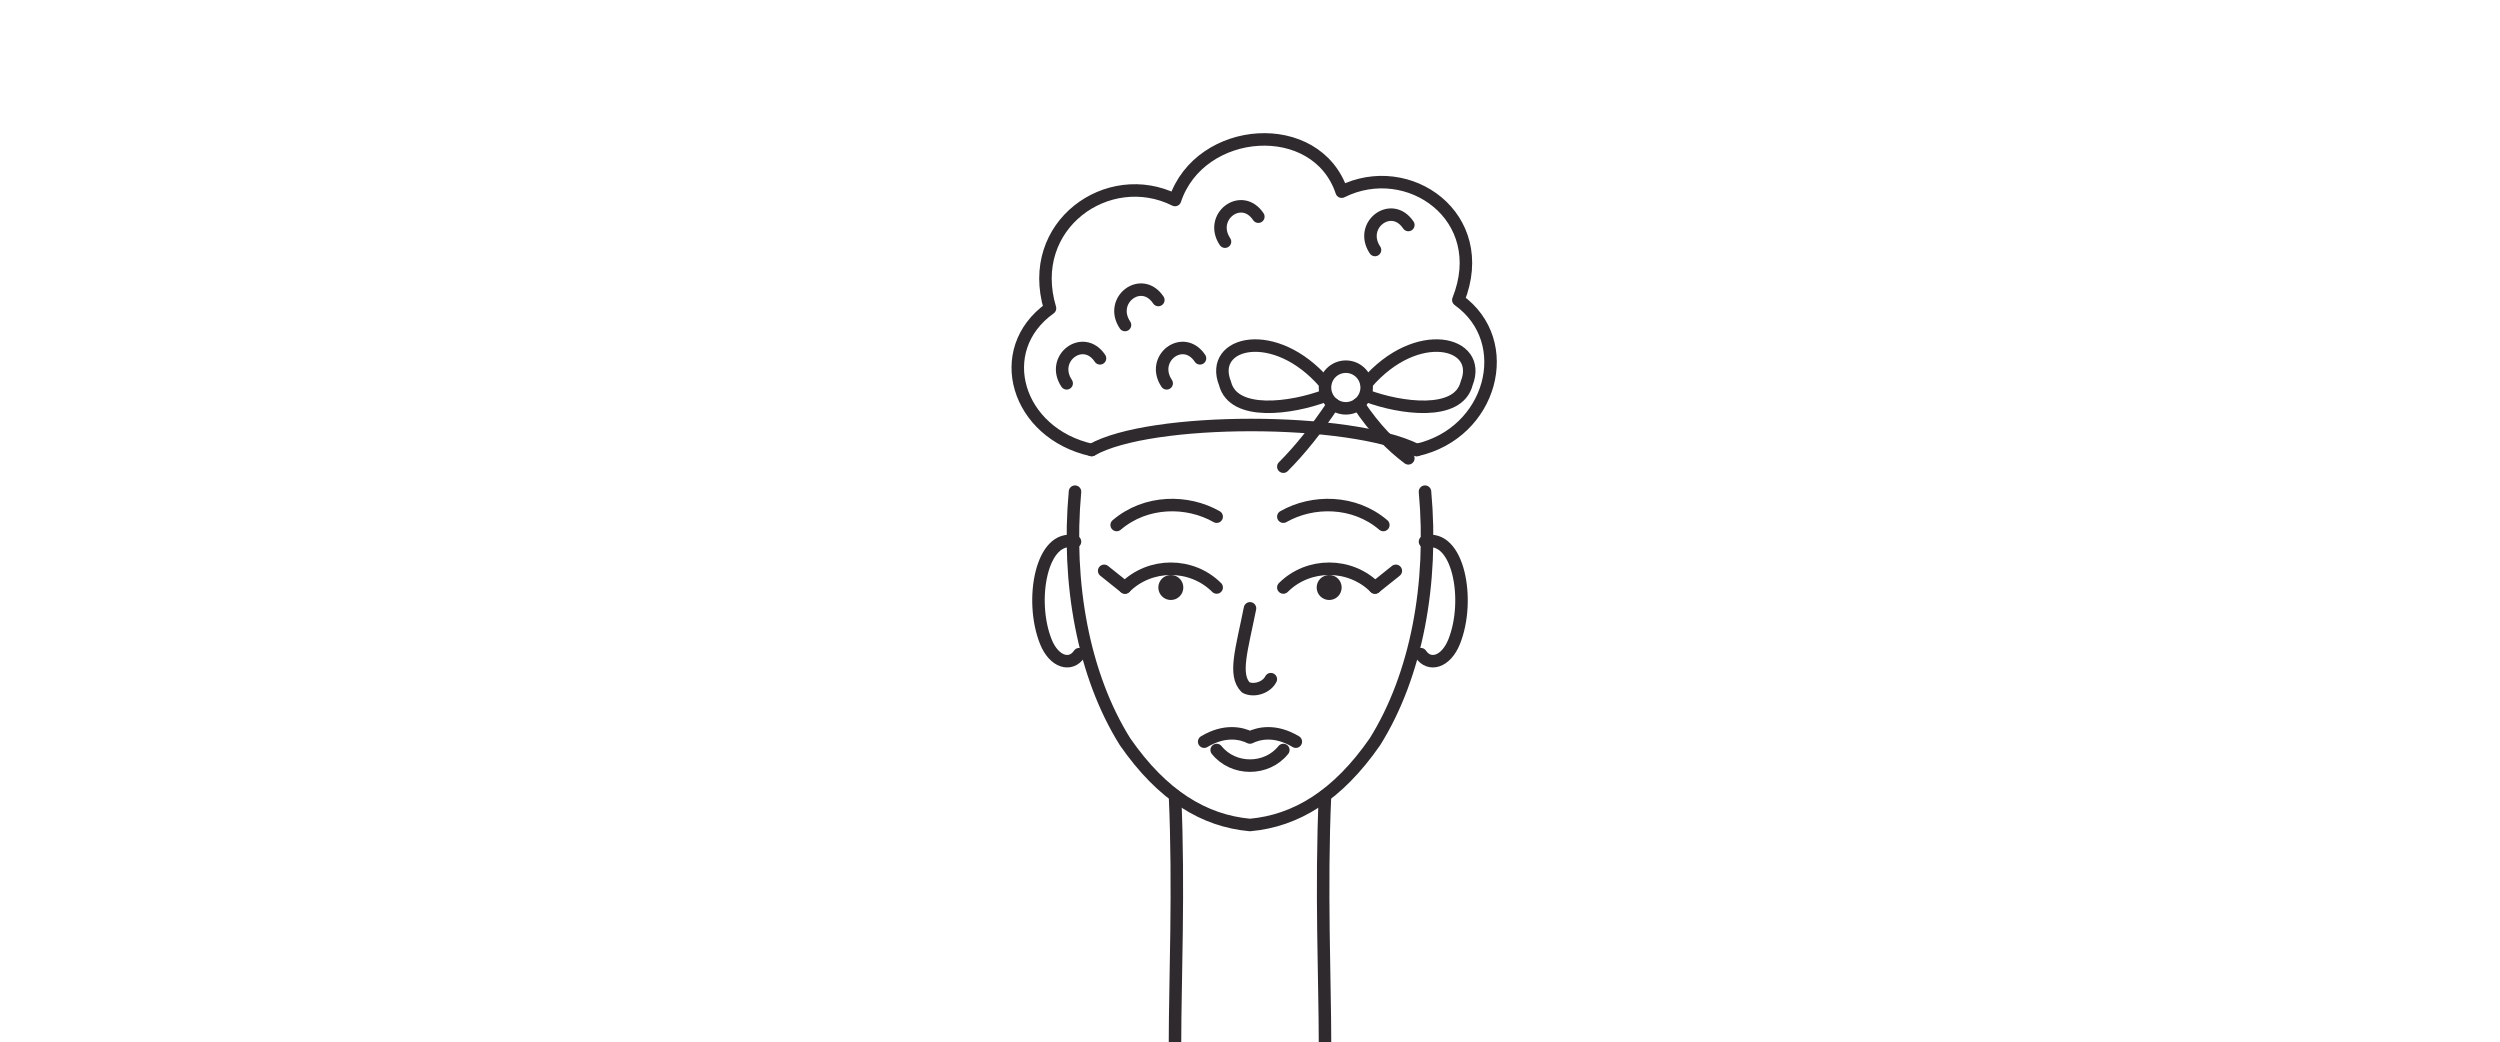
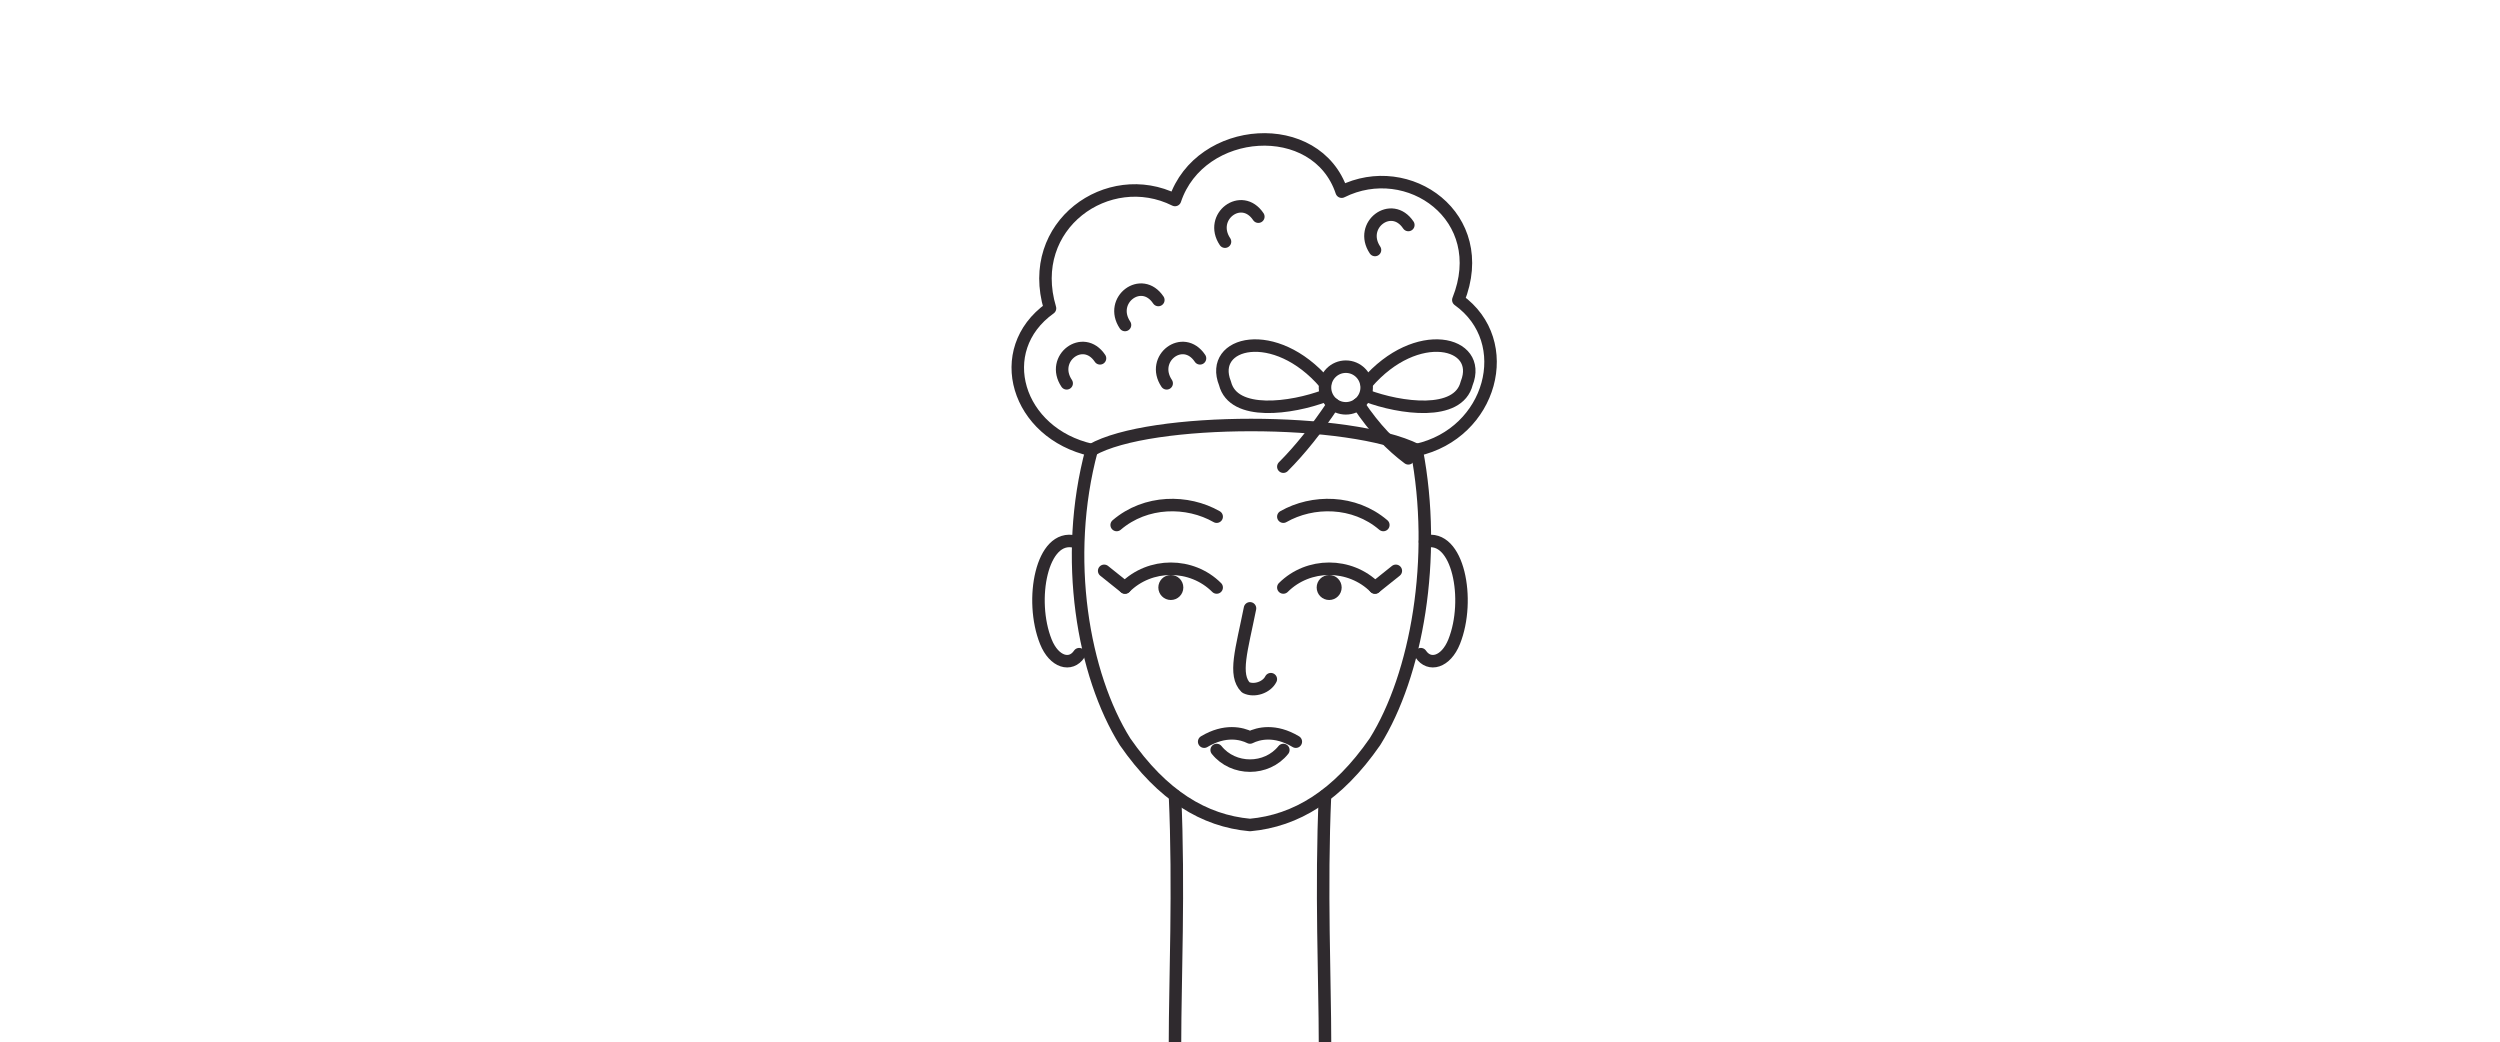
<svg xmlns="http://www.w3.org/2000/svg" viewBox="0 0 600 250" data-band="head" data-name="Curly puff with ribbon" fill="none" stroke="#2F2A2E" stroke-width="3" stroke-linecap="round" stroke-linejoin="round">
  <path d="M262 108 C244 104 238 84 252 74 C246 54 266 40 282 48 C288 30 316 28 322 46 C338 38 358 52 350 72 C364 82 358 104 340 108" />
  <path d="M262 108 C276 100 324 100 340 108" />
-   <path d="M270 78 C266 72 274 66 278 72" />
-   <path d="M294 58 C290 52 298 46 302 52" />
-   <path d="M330 60 C326 54 334 48 338 54" />
-   <path d="M280 92 C276 86 284 80 288 86" />
-   <path d="M256 92 C252 86 260 80 264 86" />
+   <path d="M270 78 C266 72 274 66 278 72" data-detail="" />
+   <path d="M294 58 C290 52 298 46 302 52" data-detail="" />
+   <path d="M330 60 C326 54 334 48 338 54" data-detail="" />
+   <path d="M280 92 C276 86 284 80 288 86" data-detail="" />
+   <path d="M256 92 C252 86 260 80 264 86" data-detail="" />
  <path d="M318 92 C306 78 290 82 294 92 C296 100 310 98 318 95" />
  <path d="M328 92 C340 78 356 82 352 92 C350 100 336 98 328 95" />
-   <path d="M320 97 C316 103 312 108 308 112" />
-   <path d="M326 97 C330 103 334 107 338 110" />
+   <path d="M320 97 C316 103 312 108 308 112" data-detail="" />
+   <path d="M326 97 C330 103 334 107 338 110" data-detail="" />
  <circle cx="323" cy="93" r="5" />
-   <path d="M258 118 C256 140 260 162 270 178 C279 191 289 197 300 198 C311 197 321 191 330 178 C340 162 344 140 342 118" />
+   <path d="M262 108 C255 134 260 162 270 178 C279 191 289 197 300 198 C311 197 321 191 330 178 C340 162 345 134 340 108" />
  <path d="M258 130 C250 128 247 144 251 154 C253 159 257 160 259 157" />
  <path d="M342 130 C350 128 353 144 349 154 C347 159 343 160 341 157" />
  <path d="M282 191 C283 213 282 236 282 250" />
  <path d="M318 191 C317 213 318 236 318 250" />
-   <path d="M270 141 C276 135 286 135 292 141" />
-   <path d="M330 141 C324 135 314 135 308 141" />
-   <path d="M270 141 L265 137" />
-   <path d="M330 141 L335 137" />
-   <circle cx="281" cy="141" r="1.5" />
-   <circle cx="319" cy="141" r="1.5" />
-   <path d="M268 126 C275 120 285 120 292 124" />
-   <path d="M332 126 C325 120 315 120 308 124" />
-   <path d="M300 146 C298 156 296 162 299 165 C301 166 304 165 305 163" />
-   <path d="M289 178 C294 175 298 176 300 177 C302 176 306 175 311 178" />
-   <path d="M292 180 C296 185 304 185 308 180" />
+   <path d="M270 141 C276 135 286 135 292 141" data-detail="" />
+   <path d="M330 141 C324 135 314 135 308 141" data-detail="" />
+   <path d="M270 141 L265 137" data-detail="" />
+   <path d="M330 141 L335 137" data-detail="" />
+   <circle cx="281" cy="141" r="1.5" data-detail="" />
+   <circle cx="319" cy="141" r="1.5" data-detail="" />
+   <path d="M268 126 C275 120 285 120 292 124" data-detail="" />
+   <path d="M332 126 C325 120 315 120 308 124" data-detail="" />
+   <path d="M300 146 C298 156 296 162 299 165 C301 166 304 165 305 163" data-detail="" />
+   <path d="M289 178 C294 175 298 176 300 177 C302 176 306 175 311 178" data-detail="" />
+   <path d="M292 180 C296 185 304 185 308 180" data-detail="" />
</svg>
